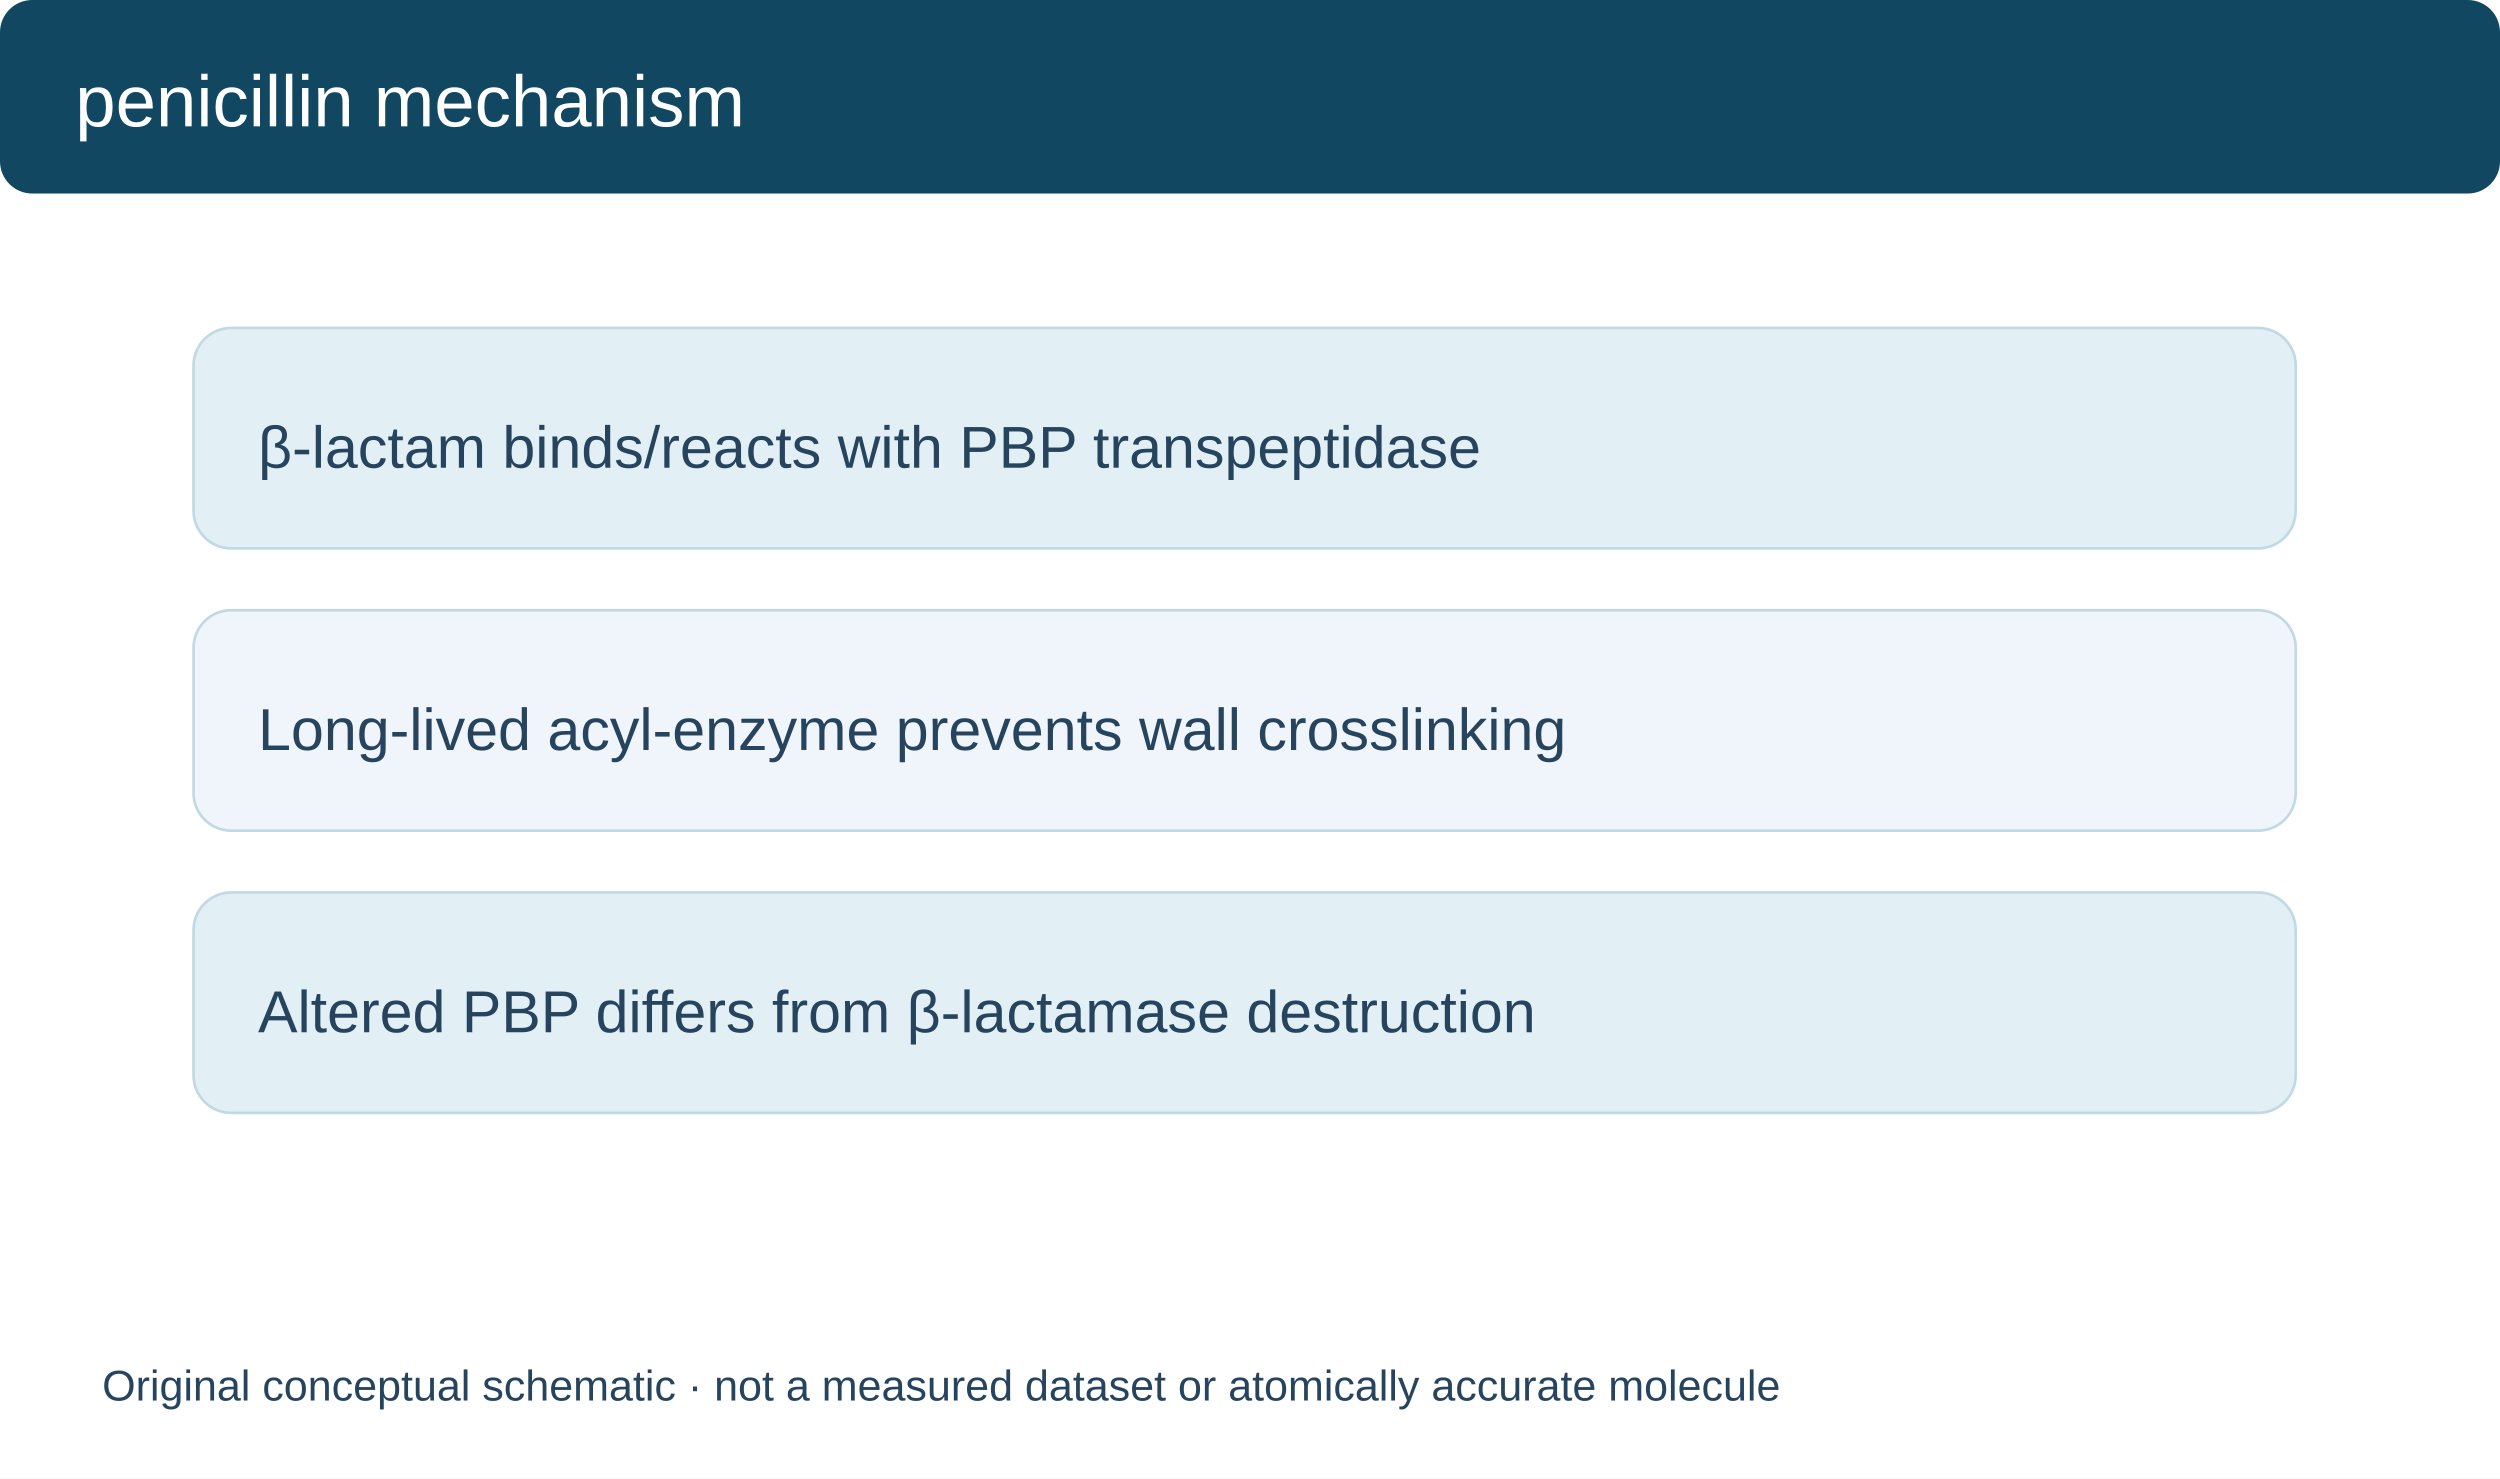
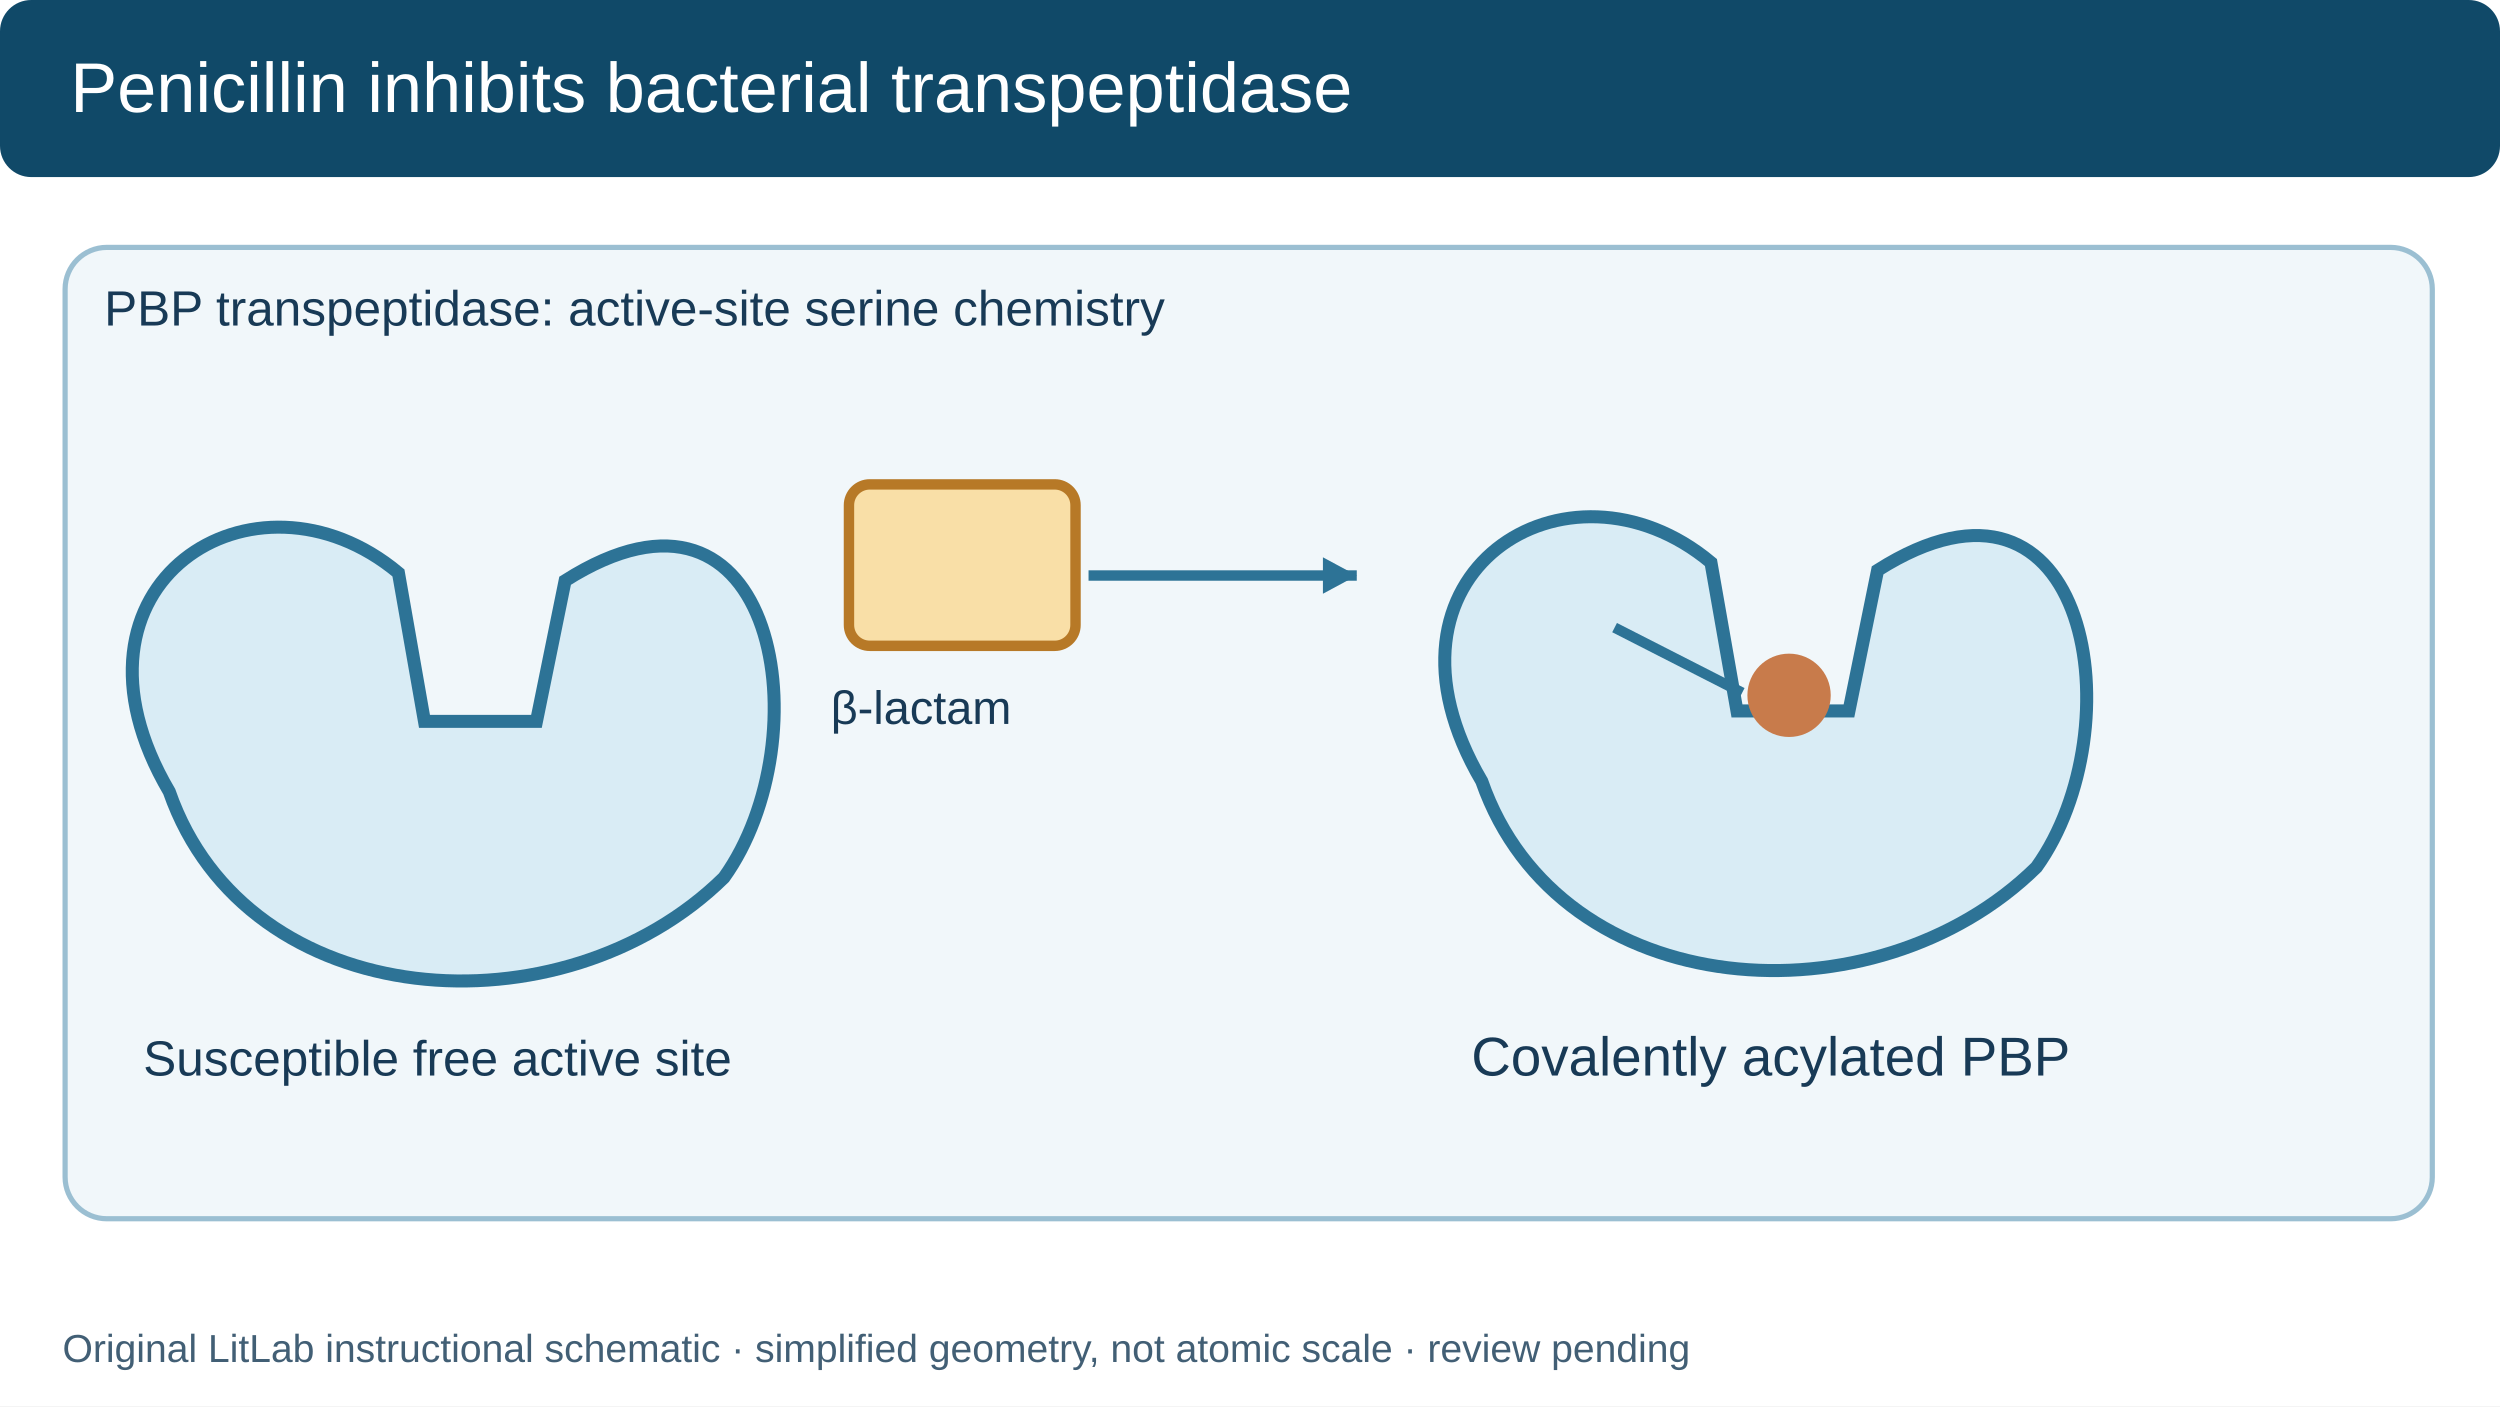
- <svg xmlns="http://www.w3.org/2000/svg" viewBox="0 0 930 550" role="img">
-   <rect width="930" height="550" fill="#fff" />
-   <rect width="930" height="72" rx="12" fill="#114761" />
-   <text x="28" y="47" fill="#fff" font-size="27" font-family="Arial,sans-serif">penicillin mechanism</text>
-   <rect x="72" y="122" width="782" height="82" rx="14" fill="#e2f0f6" stroke="#c1d9e3" />
-   <text x="96" y="174" fill="#27445f" font-size="22" font-family="Arial,sans-serif">β-lactam binds/reacts with PBP transpeptidase</text>
-   <rect x="72" y="227" width="782" height="82" rx="14" fill="#eff5fa" stroke="#c1d9e3" />
-   <text x="96" y="279" fill="#27445f" font-size="22" font-family="Arial,sans-serif">Long-lived acyl-enzyme prevents wall crosslinking</text>
-   <rect x="72" y="332" width="782" height="82" rx="14" fill="#e2f0f6" stroke="#c1d9e3" />
-   <text x="96" y="384" fill="#27445f" font-size="22" font-family="Arial,sans-serif">Altered PBP differs from β-lactamase destruction</text>
-   <text x="38" y="521" fill="#27445f" font-size="16" font-family="Arial,sans-serif">Original conceptual schematic · not a measured dataset or atomically accurate molecule</text>
+ <svg xmlns="http://www.w3.org/2000/svg" role="img" viewBox="0 0 960 540">
+   <rect width="960" height="540" fill="#fff" />
+   <rect width="960" height="68" rx="12" fill="#104968" />
+   <text x="27" y="43" font-family="Arial,sans-serif" font-size="27" fill="#fff">Penicillin inhibits bacterial transpeptidase</text>
+   <rect x="25" y="95" width="909" height="373" rx="16" fill="#f1f7fa" stroke="#9bbfd2" stroke-width="2" />
+   <text x="40" y="125" font-family="Arial,sans-serif" font-size="19" fill="#183a56">PBP transpeptidase: active-site serine chemistry</text>
+   <path d="M65 304 C18 224 98 174 153 220 L163 277 L206 277 L217 223 C299 171 316 284 278 337 C216 398 95 390 65 304 Z" fill="#d9ecf5" stroke="#2d7396" stroke-width="5" />
+   <rect x="326" y="186" width="87" height="62" rx="8" fill="#f9dfa7" stroke="#b77927" stroke-width="4" />
+   <text x="319" y="278" font-family="Arial,sans-serif" font-size="18" fill="#183a56">β-lactam</text>
+   <line x1="418" y1="221" x2="521" y2="221" stroke="#2d7396" stroke-width="4" />
+   <polygon points="521,221 508,214 508,228" fill="#2d7396" />
+   <path d="M569 300 C522 220 602 170 657 216 L667 273 L710 273 L721 219 C803 167 820 280 782 333 C720 394 599 386 569 300 Z" fill="#d9ecf5" stroke="#2d7396" stroke-width="5" />
+   <circle cx="687" cy="267" r="16" fill="#c87b4b" />
+   <line x1="669" y1="266" x2="620" y2="241" stroke="#2d7396" stroke-width="4" />
+   <text x="565" y="413" font-family="Arial,sans-serif" font-size="21" fill="#183a56">Covalently acylated PBP</text>
+   <text x="55" y="413" font-family="Arial,sans-serif" font-size="19" fill="#183a56">Susceptible free active site</text>
+   <text x="24" y="523" font-family="Arial,sans-serif" font-size="15" fill="#425f75">Original LitLab instructional schematic · simplified geometry, not atomic scale · review pending</text>
</svg>
